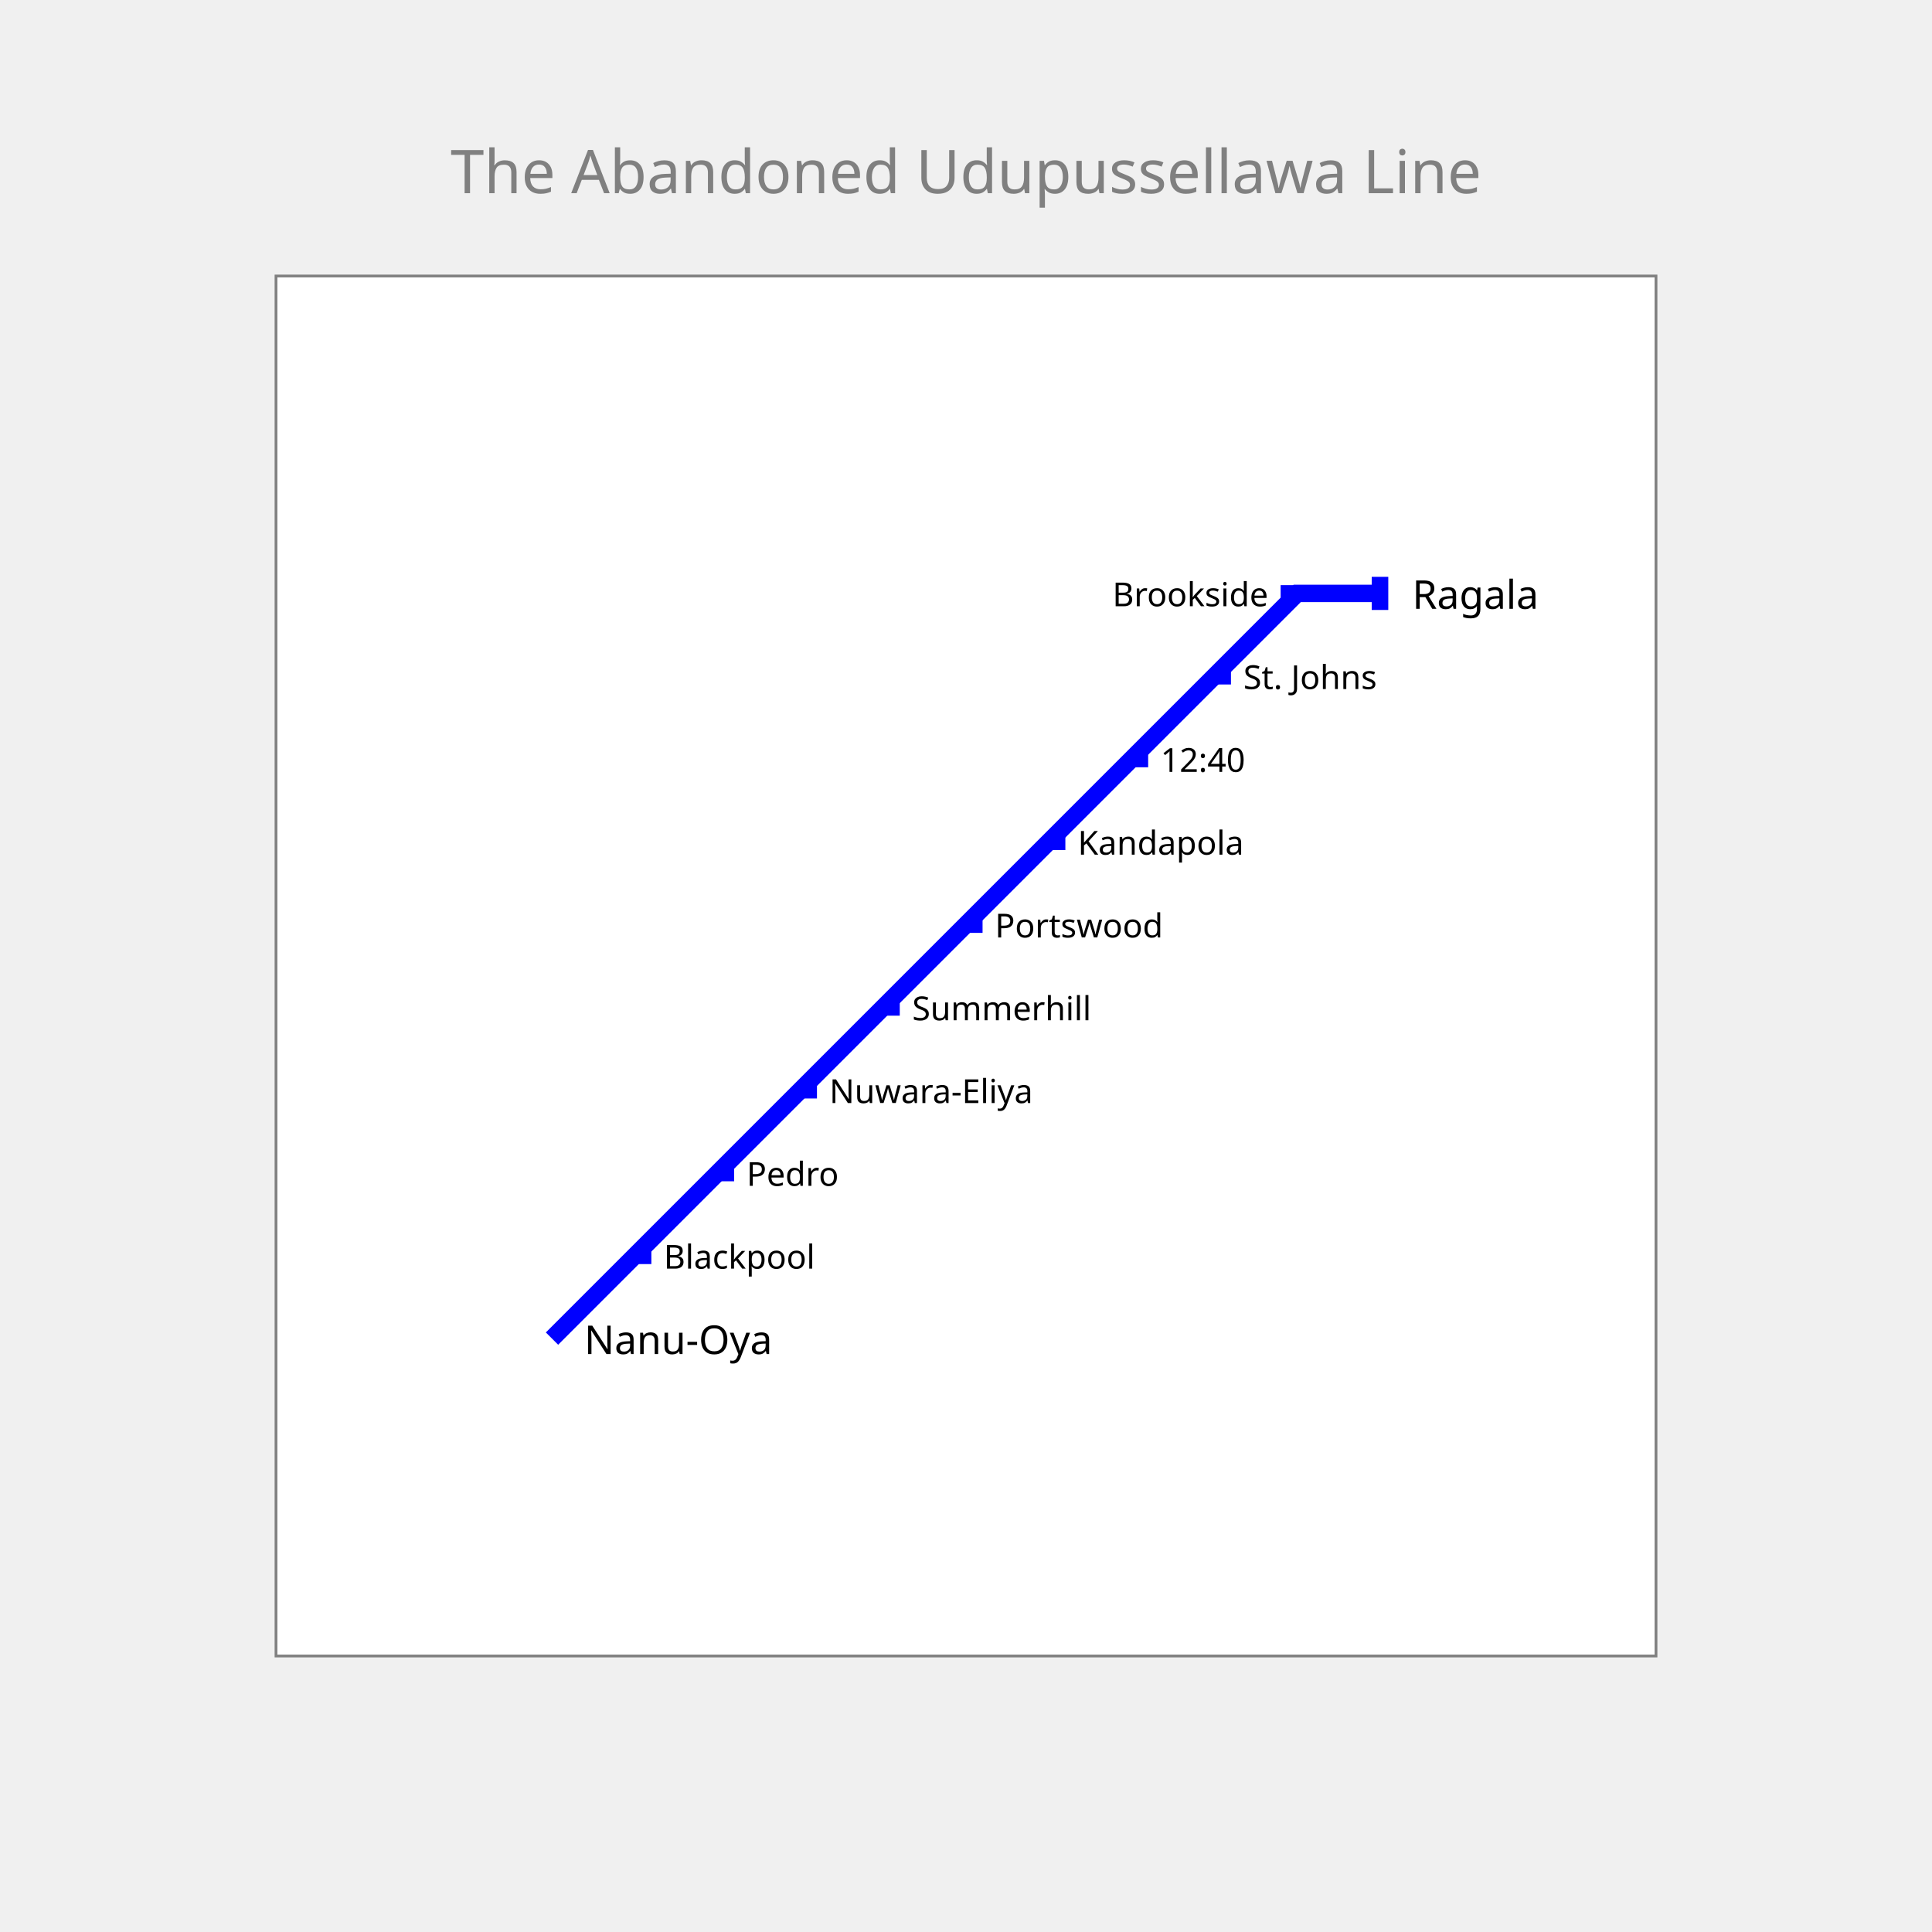
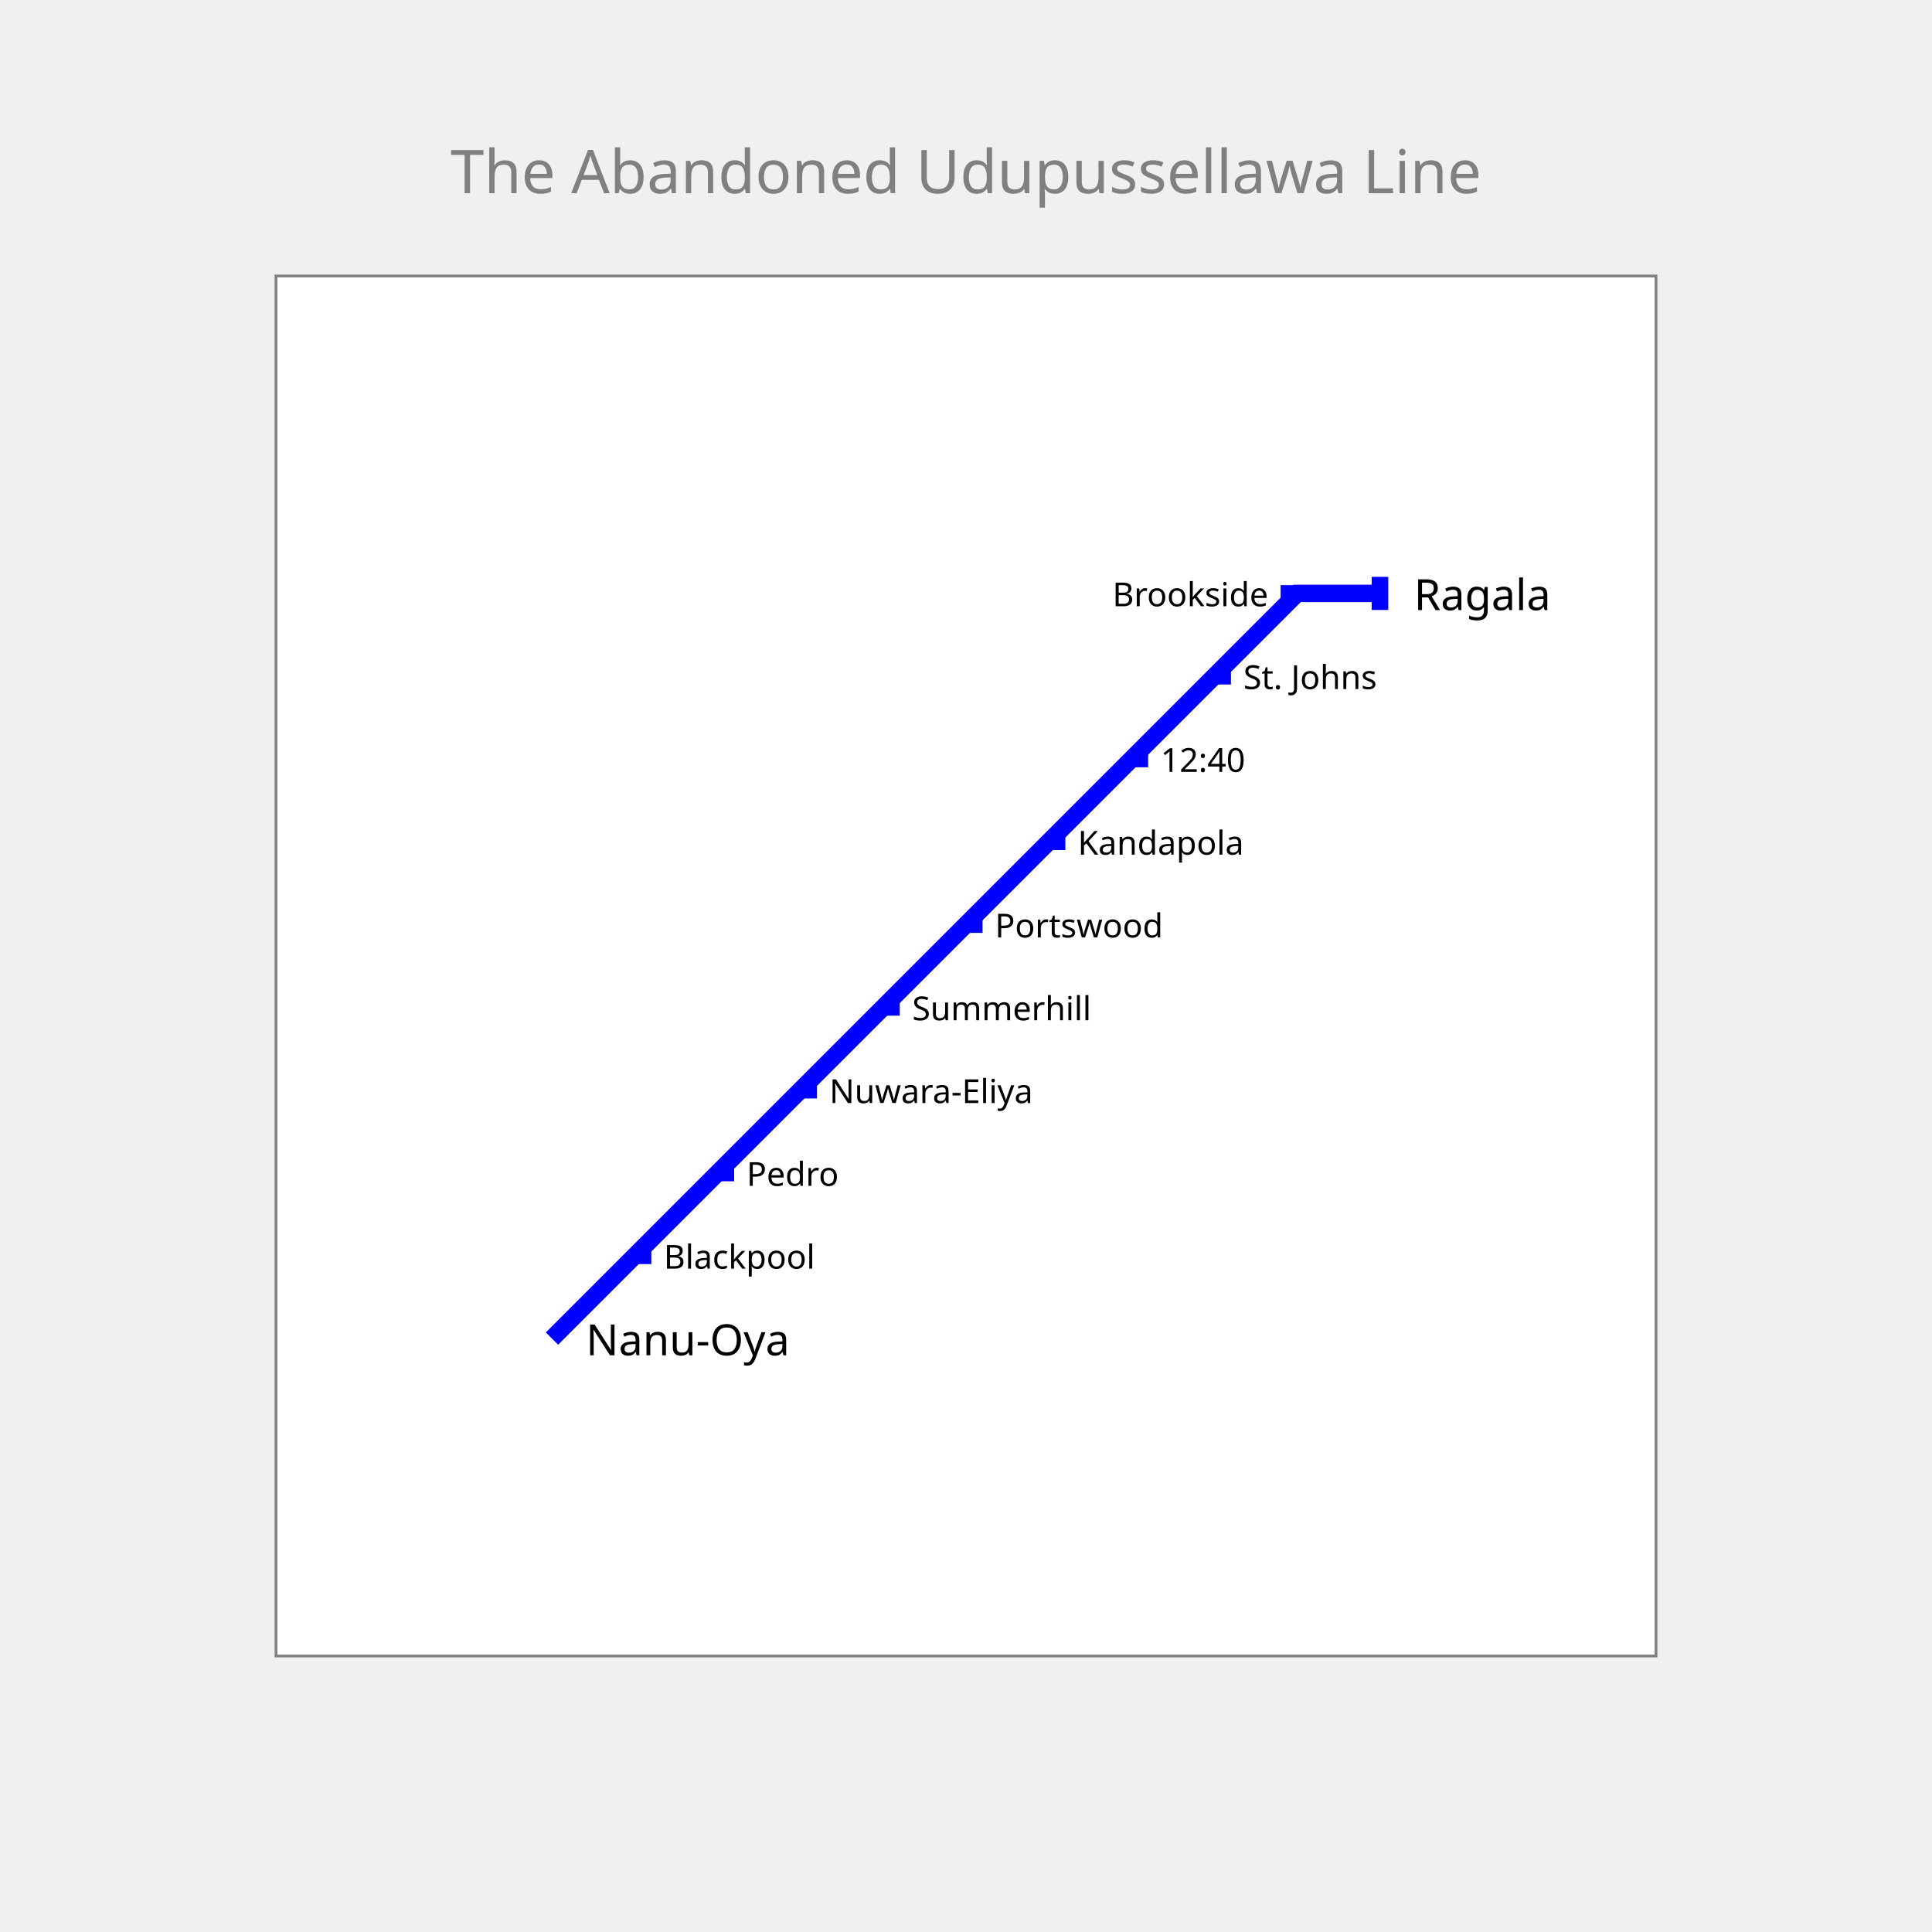
<svg xmlns="http://www.w3.org/2000/svg" width="700" height="700" padding="200">
  <rect x="100.0" y="100.0" width="500" height="500" fill="white" stroke="gray" />
  <text fill="gray" stroke="none" font-size="21.875" font-family="Trebuchet MS" x="350.0" y="70.0" text-anchor="middle">The Abandoned Udupussellawa Line</text>
  <g>
    <path fill="none" stroke-width="6.3" stroke-opacity="1" d="M200 485 L230 455 L260 425 L290 395 L320 365 L350 335 L380 305 L410 275 L440 245 L470 215 L500 215" stroke="blue" />
    <rect stroke="none" fill-opacity="1" x="497" y="209" width="6" height="12" fill="blue" />
  </g>
  <g>
-     <text fill="black" stroke="none" font-size="14.4" font-family="Trebuchet MS" font-weight="100" text-anchor="start" dominant-baseline="central" x="211.7" y="485" transform="translate(200,485) rotate(-0) translate(-200,-485)">Nanu-Oya</text>
+     <text fill="black" stroke="none" font-size="15.6" font-family="Trebuchet MS" font-weight="100" text-anchor="start" dominant-baseline="central" x="212.3" y="485" transform="translate(200,485) rotate(-0) translate(-200,-485)">Nanu-Oya</text>
  </g>
  <g>
-     <text fill="black" stroke="none" font-size="14.4" font-family="Trebuchet MS" font-weight="100" text-anchor="start" dominant-baseline="central" x="511.7" y="215" transform="translate(500,215) rotate(-0) translate(-500,-215)">Ragala</text>
+     <text fill="black" stroke="none" font-size="15.6" font-family="Trebuchet MS" font-weight="100" text-anchor="start" dominant-baseline="central" x="512.3" y="215" transform="translate(500,215) rotate(-0) translate(-500,-215)">Ragala</text>
  </g>
  <g>
    <rect stroke="none" fill-opacity="1" x="230.0" y="452.0" width="6" height="6" fill="blue" />
    <text fill="black" stroke="none" font-size="12" font-family="Trebuchet MS" font-weight="100" text-anchor="start" dominant-baseline="central" x="240.5" y="455" transform="translate(230,455) rotate(-0) translate(-230,-455)">Blackpool</text>
  </g>
  <g>
    <rect stroke="none" fill-opacity="1" x="260.0" y="422.0" width="6" height="6" fill="blue" />
    <text fill="black" stroke="none" font-size="12" font-family="Trebuchet MS" font-weight="100" text-anchor="start" dominant-baseline="central" x="270.5" y="425" transform="translate(260,425) rotate(-0) translate(-260,-425)">Pedro</text>
  </g>
  <g>
    <rect stroke="none" fill-opacity="1" x="290.0" y="392.0" width="6" height="6" fill="blue" />
    <text fill="black" stroke="none" font-size="12" font-family="Trebuchet MS" font-weight="100" text-anchor="start" dominant-baseline="central" x="300.5" y="395" transform="translate(290,395) rotate(-0) translate(-290,-395)">Nuwara-Eliya</text>
  </g>
  <g>
    <rect stroke="none" fill-opacity="1" x="320.0" y="362.0" width="6" height="6" fill="blue" />
    <text fill="black" stroke="none" font-size="12" font-family="Trebuchet MS" font-weight="100" text-anchor="start" dominant-baseline="central" x="330.5" y="365" transform="translate(320,365) rotate(-0) translate(-320,-365)">Summerhill</text>
  </g>
  <g>
    <rect stroke="none" fill-opacity="1" x="350.0" y="332.0" width="6" height="6" fill="blue" />
    <text fill="black" stroke="none" font-size="12" font-family="Trebuchet MS" font-weight="100" text-anchor="start" dominant-baseline="central" x="360.5" y="335" transform="translate(350,335) rotate(-0) translate(-350,-335)">Portswood</text>
  </g>
  <g>
    <rect stroke="none" fill-opacity="1" x="380.0" y="302.0" width="6" height="6" fill="blue" />
    <text fill="black" stroke="none" font-size="12" font-family="Trebuchet MS" font-weight="100" text-anchor="start" dominant-baseline="central" x="390.5" y="305" transform="translate(380,305) rotate(-0) translate(-380,-305)">Kandapola</text>
  </g>
  <g>
    <rect stroke="none" fill-opacity="1" x="410.0" y="272.0" width="6" height="6" fill="blue" />
    <text fill="black" stroke="none" font-size="12" font-family="Trebuchet MS" font-weight="100" text-anchor="start" dominant-baseline="central" x="420.5" y="275" transform="translate(410,275) rotate(-0) translate(-410,-275)">12:40</text>
  </g>
  <g>
    <rect stroke="none" fill-opacity="1" x="440.0" y="242.0" width="6" height="6" fill="blue" />
    <text fill="black" stroke="none" font-size="12" font-family="Trebuchet MS" font-weight="100" text-anchor="start" dominant-baseline="central" x="450.5" y="245" transform="translate(440,245) rotate(-0) translate(-440,-245)">St. Johns</text>
  </g>
  <g>
    <rect stroke="none" fill-opacity="1" x="464.0" y="212.0" width="6" height="6" fill="blue" />
    <text fill="black" stroke="none" font-size="12" font-family="Trebuchet MS" font-weight="100" text-anchor="end" dominant-baseline="central" x="459.5" y="215" transform="translate(470,215) rotate(-0) translate(-470,-215)">Brookside</text>
  </g>
</svg>
